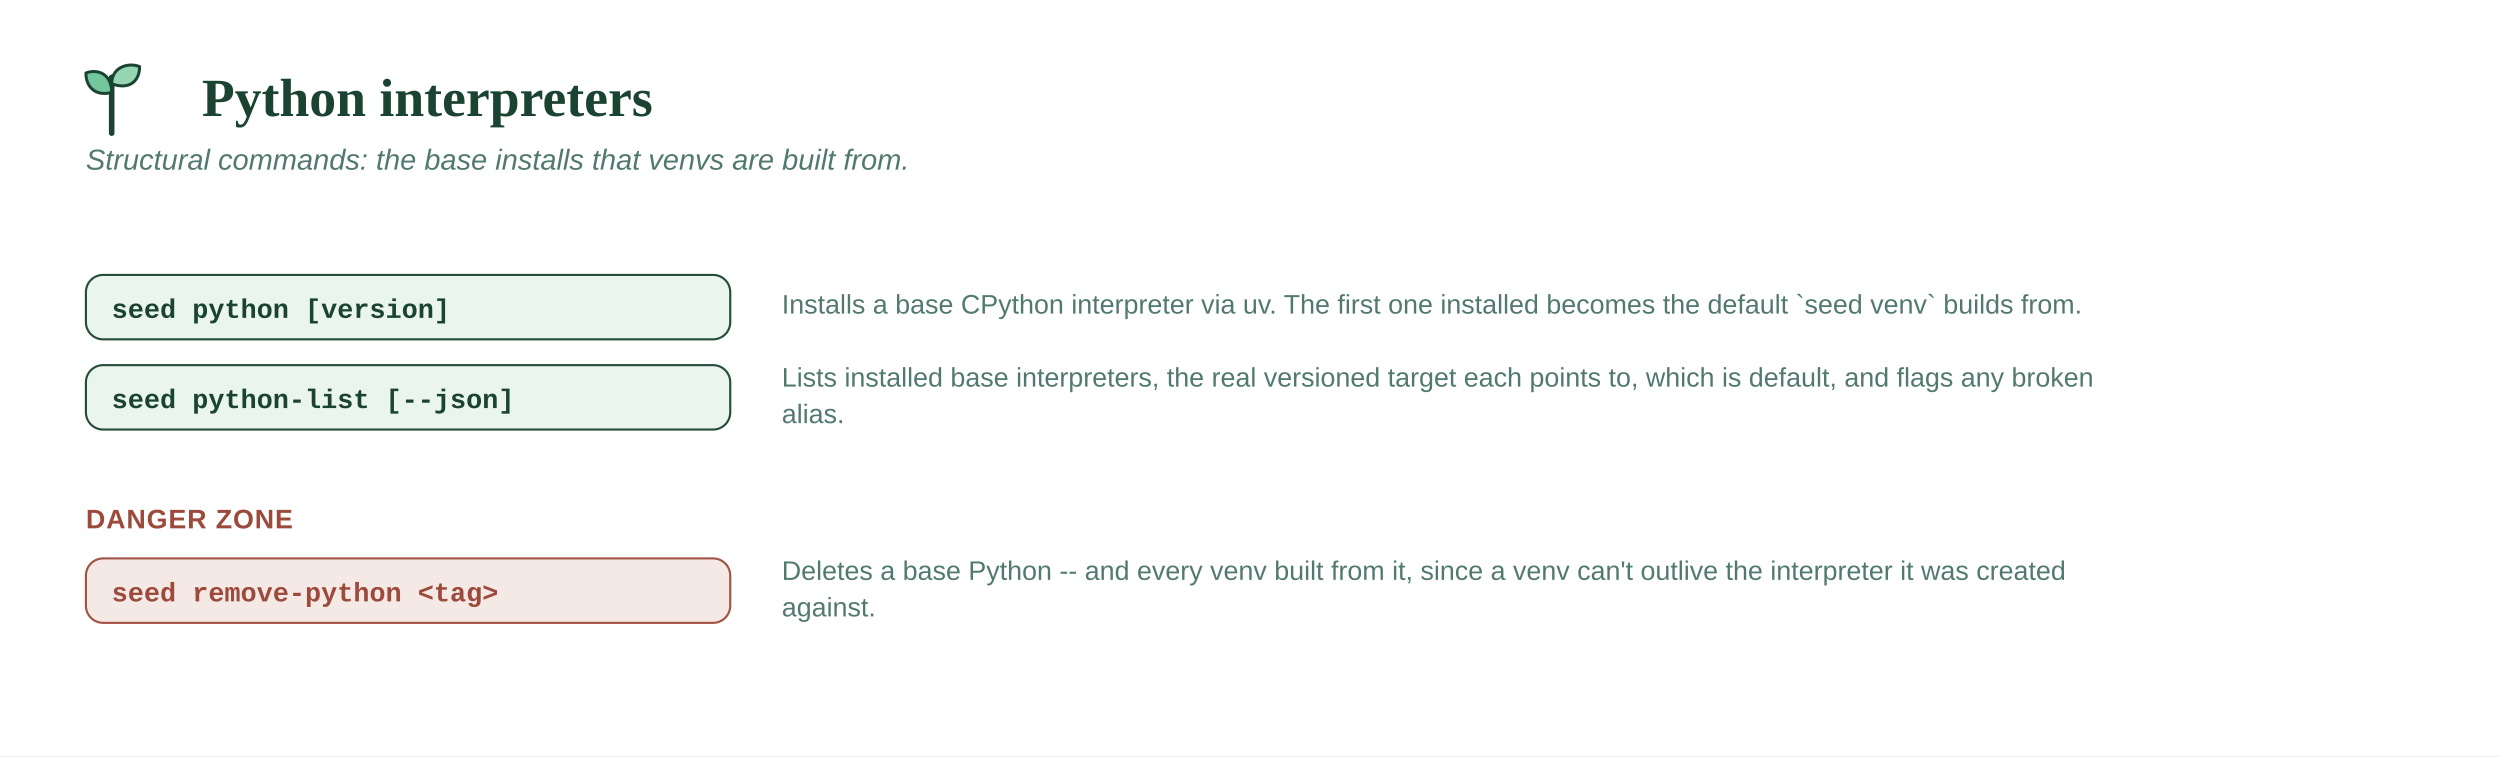
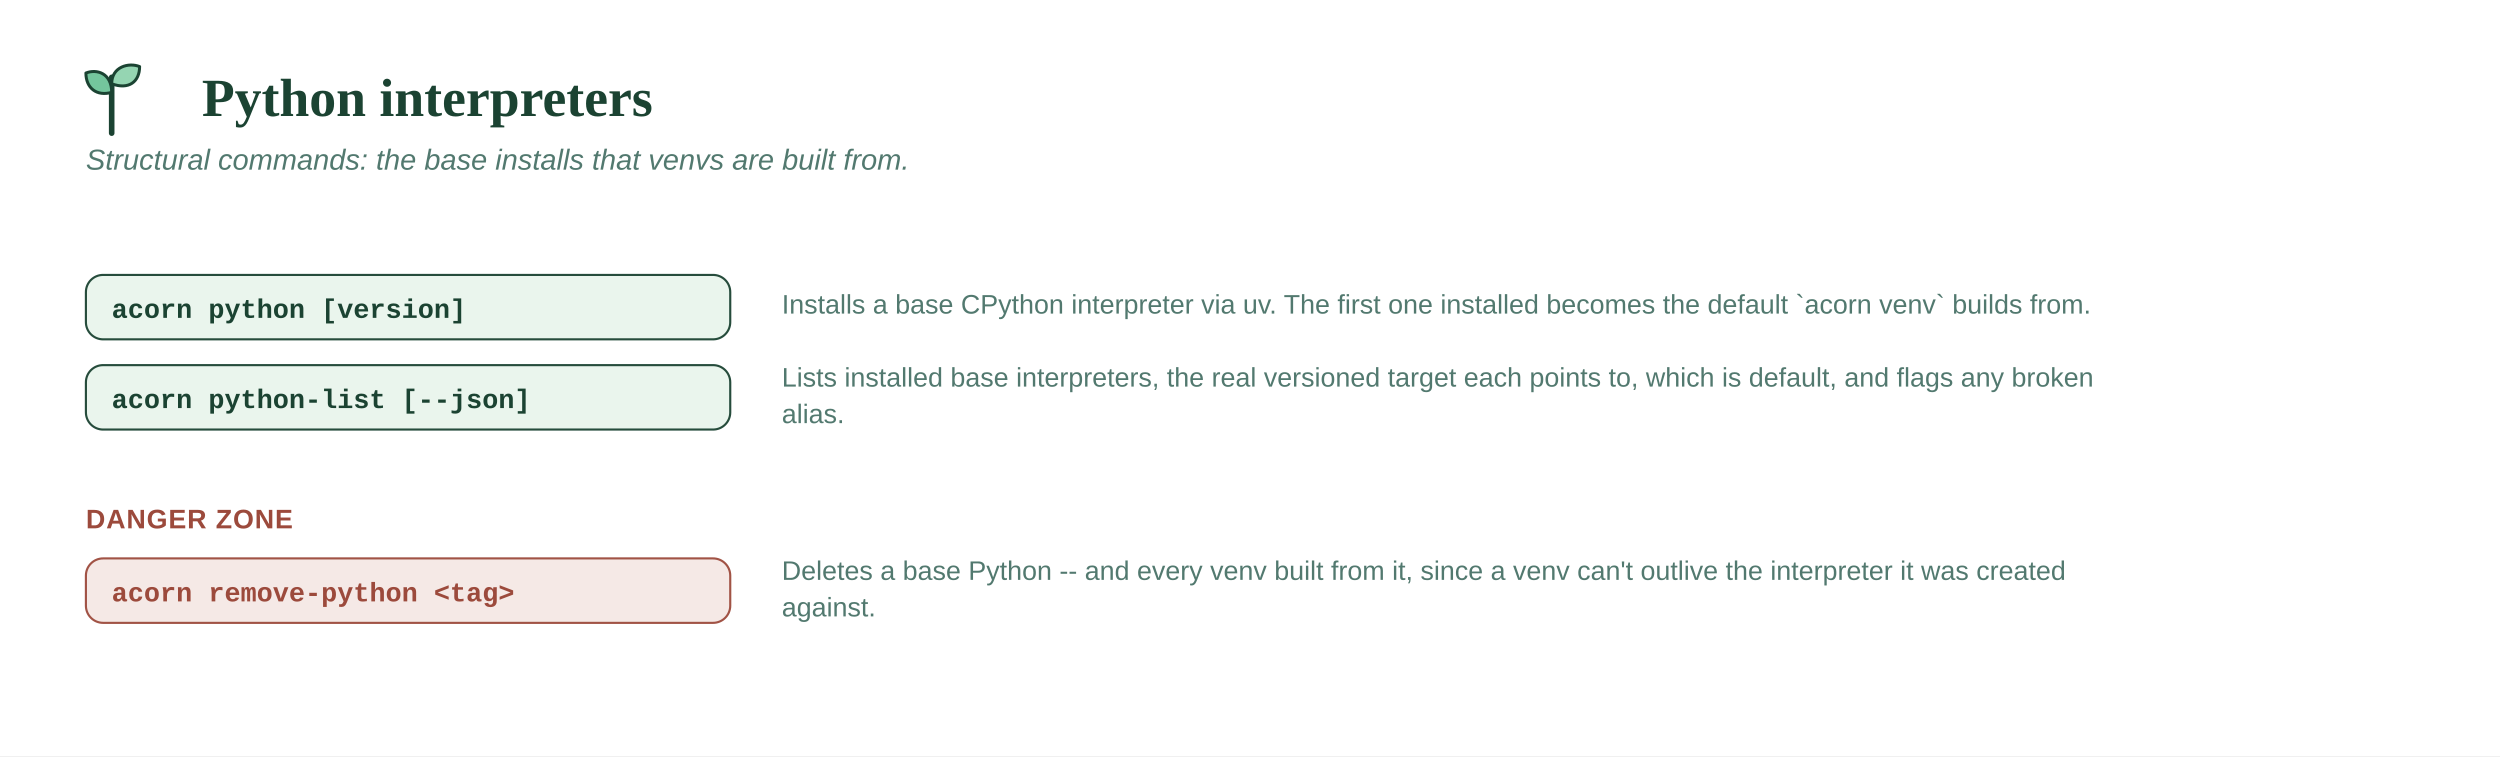
<svg xmlns="http://www.w3.org/2000/svg" viewBox="0 0 1164 352" font-family="Arial, Helvetica, sans-serif">
  <defs>
    <defs>
      <style>
      .head  { font-family: Georgia, 'Times New Roman', serif; }
      .body  { font-family: Arial, Helvetica, sans-serif; }
      .fg    { fill: #1B4332; }
      .fw    { fill: #FFFFFF; }
      .fmute { fill: #52796F; }
    </style>
      <marker id="arrow" markerWidth="7" markerHeight="7" refX="5.5" refY="3.5" orient="auto">
        <path d="M0,0 L7,3.5 L0,7 Z" fill="#1B4332" />
      </marker>
      <symbol id="ic-cloud" viewBox="0 0 24 24">
        <path d="M6.5 18 C3.5 18 2 15.8 2 13.8 C2 11.6 3.8 10 5.8 10.1 C6.4 7.6 8.7 6 11.2 6.3 C13.6 6.6 15.4 8.6 15.5 11 C17.9 11.1 20 13 20 15.3 C20 17.4 18.2 18 17 18 Z" fill="none" stroke="currentColor" stroke-width="1.6" stroke-linejoin="round" />
      </symbol>
      <symbol id="ic-box" viewBox="0 0 24 24">
        <path d="M3 8 L12 4 L21 8 L12 12 Z" fill="none" stroke="currentColor" stroke-width="1.6" stroke-linejoin="round" />
        <path d="M3 8 V17 L12 21 V12" fill="none" stroke="currentColor" stroke-width="1.6" stroke-linejoin="round" />
        <path d="M21 8 V17 L12 21" fill="none" stroke="currentColor" stroke-width="1.6" stroke-linejoin="round" />
      </symbol>
      <symbol id="ic-server" viewBox="0 0 24 24">
        <rect x="3" y="4" width="18" height="6" rx="1.3" fill="none" stroke="currentColor" stroke-width="1.6" />
        <rect x="3" y="14" width="18" height="6" rx="1.3" fill="none" stroke="currentColor" stroke-width="1.6" />
        <circle cx="7" cy="7" r="1" fill="currentColor" />
        <circle cx="7" cy="17" r="1" fill="currentColor" />
      </symbol>
      <symbol id="ic-monitor" viewBox="0 0 24 24">
        <rect x="2.5" y="4" width="19" height="13" rx="1.4" fill="none" stroke="currentColor" stroke-width="1.6" />
        <line x1="8" y1="21" x2="16" y2="21" stroke="currentColor" stroke-width="1.6" stroke-linecap="round" />
        <line x1="12" y1="17" x2="12" y2="21" stroke="currentColor" stroke-width="1.6" stroke-linecap="round" />
      </symbol>
      <symbol id="ic-folder" viewBox="0 0 24 24">
        <path d="M3 6.5 C3 5.7 3.7 5 4.5 5 H9.5 L11.5 7.5 H19.5 C20.3 7.5 21 8.2 21 9 V17.5 C21 18.3 20.3 19 19.5 19 H4.5 C3.7 19 3 18.3 3 17.5 Z" fill="none" stroke="currentColor" stroke-width="1.6" stroke-linejoin="round" />
      </symbol>
      <symbol id="ic-doc" viewBox="0 0 24 24">
        <path d="M6 3 H14 L19 8 V20 C19 20.6 18.6 21 18 21 H6 C5.4 21 5 20.6 5 20 V4 C5 3.4 5.4 3 6 3 Z" fill="none" stroke="currentColor" stroke-width="1.6" stroke-linejoin="round" />
        <path d="M14 3 V8 H19" fill="none" stroke="currentColor" stroke-width="1.6" stroke-linejoin="round" />
        <line x1="8" y1="12" x2="16" y2="12" stroke="currentColor" stroke-width="1.4" stroke-linecap="round" />
        <line x1="8" y1="15.5" x2="16" y2="15.5" stroke="currentColor" stroke-width="1.4" stroke-linecap="round" />
        <line x1="8" y1="19" x2="12.5" y2="19" stroke="currentColor" stroke-width="1.4" stroke-linecap="round" />
      </symbol>
      <symbol id="ic-terminal" viewBox="0 0 24 24">
        <rect x="2.5" y="4" width="19" height="16" rx="1.6" fill="none" stroke="currentColor" stroke-width="1.6" />
        <path d="M6.5 9 L10.5 12 L6.5 15" fill="none" stroke="currentColor" stroke-width="1.6" stroke-linecap="round" stroke-linejoin="round" />
        <line x1="12" y1="15" x2="17" y2="15" stroke="currentColor" stroke-width="1.6" stroke-linecap="round" />
      </symbol>
    </defs>
  </defs>
  <rect x="0" y="0" width="1164" height="352" fill="#FFFFFF" />
  <g transform="translate(40,20)">
    <path d="M12 42 V16" stroke="#1B4332" stroke-width="2.6" stroke-linecap="round" fill="none" />
    <path d="M12 23 C12 14 5 12 0 14 C0 21 5 25 12 23 Z" fill="#74C69D" stroke="#1B4332" stroke-width="1.4" stroke-linejoin="round" />
    <path d="M12 19 C12 11 20 9 25 11 C25 18 20 22 12 19 Z" fill="#95D5B2" stroke="#1B4332" stroke-width="1.4" stroke-linejoin="round" />
  </g>
  <text x="94" y="54" class="head fg" font-size="25" font-weight="700">Python interpreters</text>
  <text x="40" y="79" class="body fmute" font-size="13.5" font-style="italic">Structural commands: the base installs that venvs are built from.</text>
  <rect x="40" y="128" width="300" height="30" rx="8" fill="#E9F5EC" stroke="#1B4332" stroke-width="1" opacity="0.95" />
-   <text x="52" y="148" font-family="Consolas, 'SF Mono', Monaco, 'Courier New', monospace" font-size="12.5" font-weight="700" fill="#1B4332">seed python [version]</text>
-   <text x="364" y="146" class="body" font-size="12.5" fill="#52796F">Installs a base CPython interpreter via uv. The first one installed becomes the default `seed venv` builds from.</text>
+   <text x="52" y="148" font-family="Consolas, 'SF Mono', Monaco, 'Courier New', monospace" font-size="12.5" font-weight="700" fill="#1B4332">acorn python [version]</text>
+   <text x="364" y="146" class="body" font-size="12.5" fill="#52796F">Installs a base CPython interpreter via uv. The first one installed becomes the default `acorn venv` builds from.</text>
  <rect x="40" y="170" width="300" height="30" rx="8" fill="#E9F5EC" stroke="#1B4332" stroke-width="1" opacity="0.95" />
-   <text x="52" y="190" font-family="Consolas, 'SF Mono', Monaco, 'Courier New', monospace" font-size="12.5" font-weight="700" fill="#1B4332">seed python-list [--json]</text>
+   <text x="52" y="190" font-family="Consolas, 'SF Mono', Monaco, 'Courier New', monospace" font-size="12.5" font-weight="700" fill="#1B4332">acorn python-list [--json]</text>
  <text x="364" y="180" class="body" font-size="12.5" fill="#52796F">Lists installed base interpreters, the real versioned target each points to, which is default, and flags any broken</text>
  <text x="364" y="197" class="body" font-size="12.5" fill="#52796F">alias.</text>
  <text x="40" y="246" class="body" font-size="12.5" font-weight="700" fill="#9C4A3C" letter-spacing="0.4">DANGER ZONE</text>
  <rect x="40" y="260" width="300" height="30" rx="8" fill="#F5E8E5" stroke="#9C4A3C" stroke-width="1" opacity="0.95" />
-   <text x="52" y="280" font-family="Consolas, 'SF Mono', Monaco, 'Courier New', monospace" font-size="12.5" font-weight="700" fill="#9C4A3C">seed remove-python &lt;tag&gt;</text>
+   <text x="52" y="280" font-family="Consolas, 'SF Mono', Monaco, 'Courier New', monospace" font-size="12.5" font-weight="700" fill="#9C4A3C">acorn remove-python &lt;tag&gt;</text>
  <text x="364" y="270" class="body" font-size="12.5" fill="#52796F">Deletes a base Python -- and every venv built from it, since a venv can't outlive the interpreter it was created</text>
  <text x="364" y="287" class="body" font-size="12.5" fill="#52796F">against.</text>
</svg>
